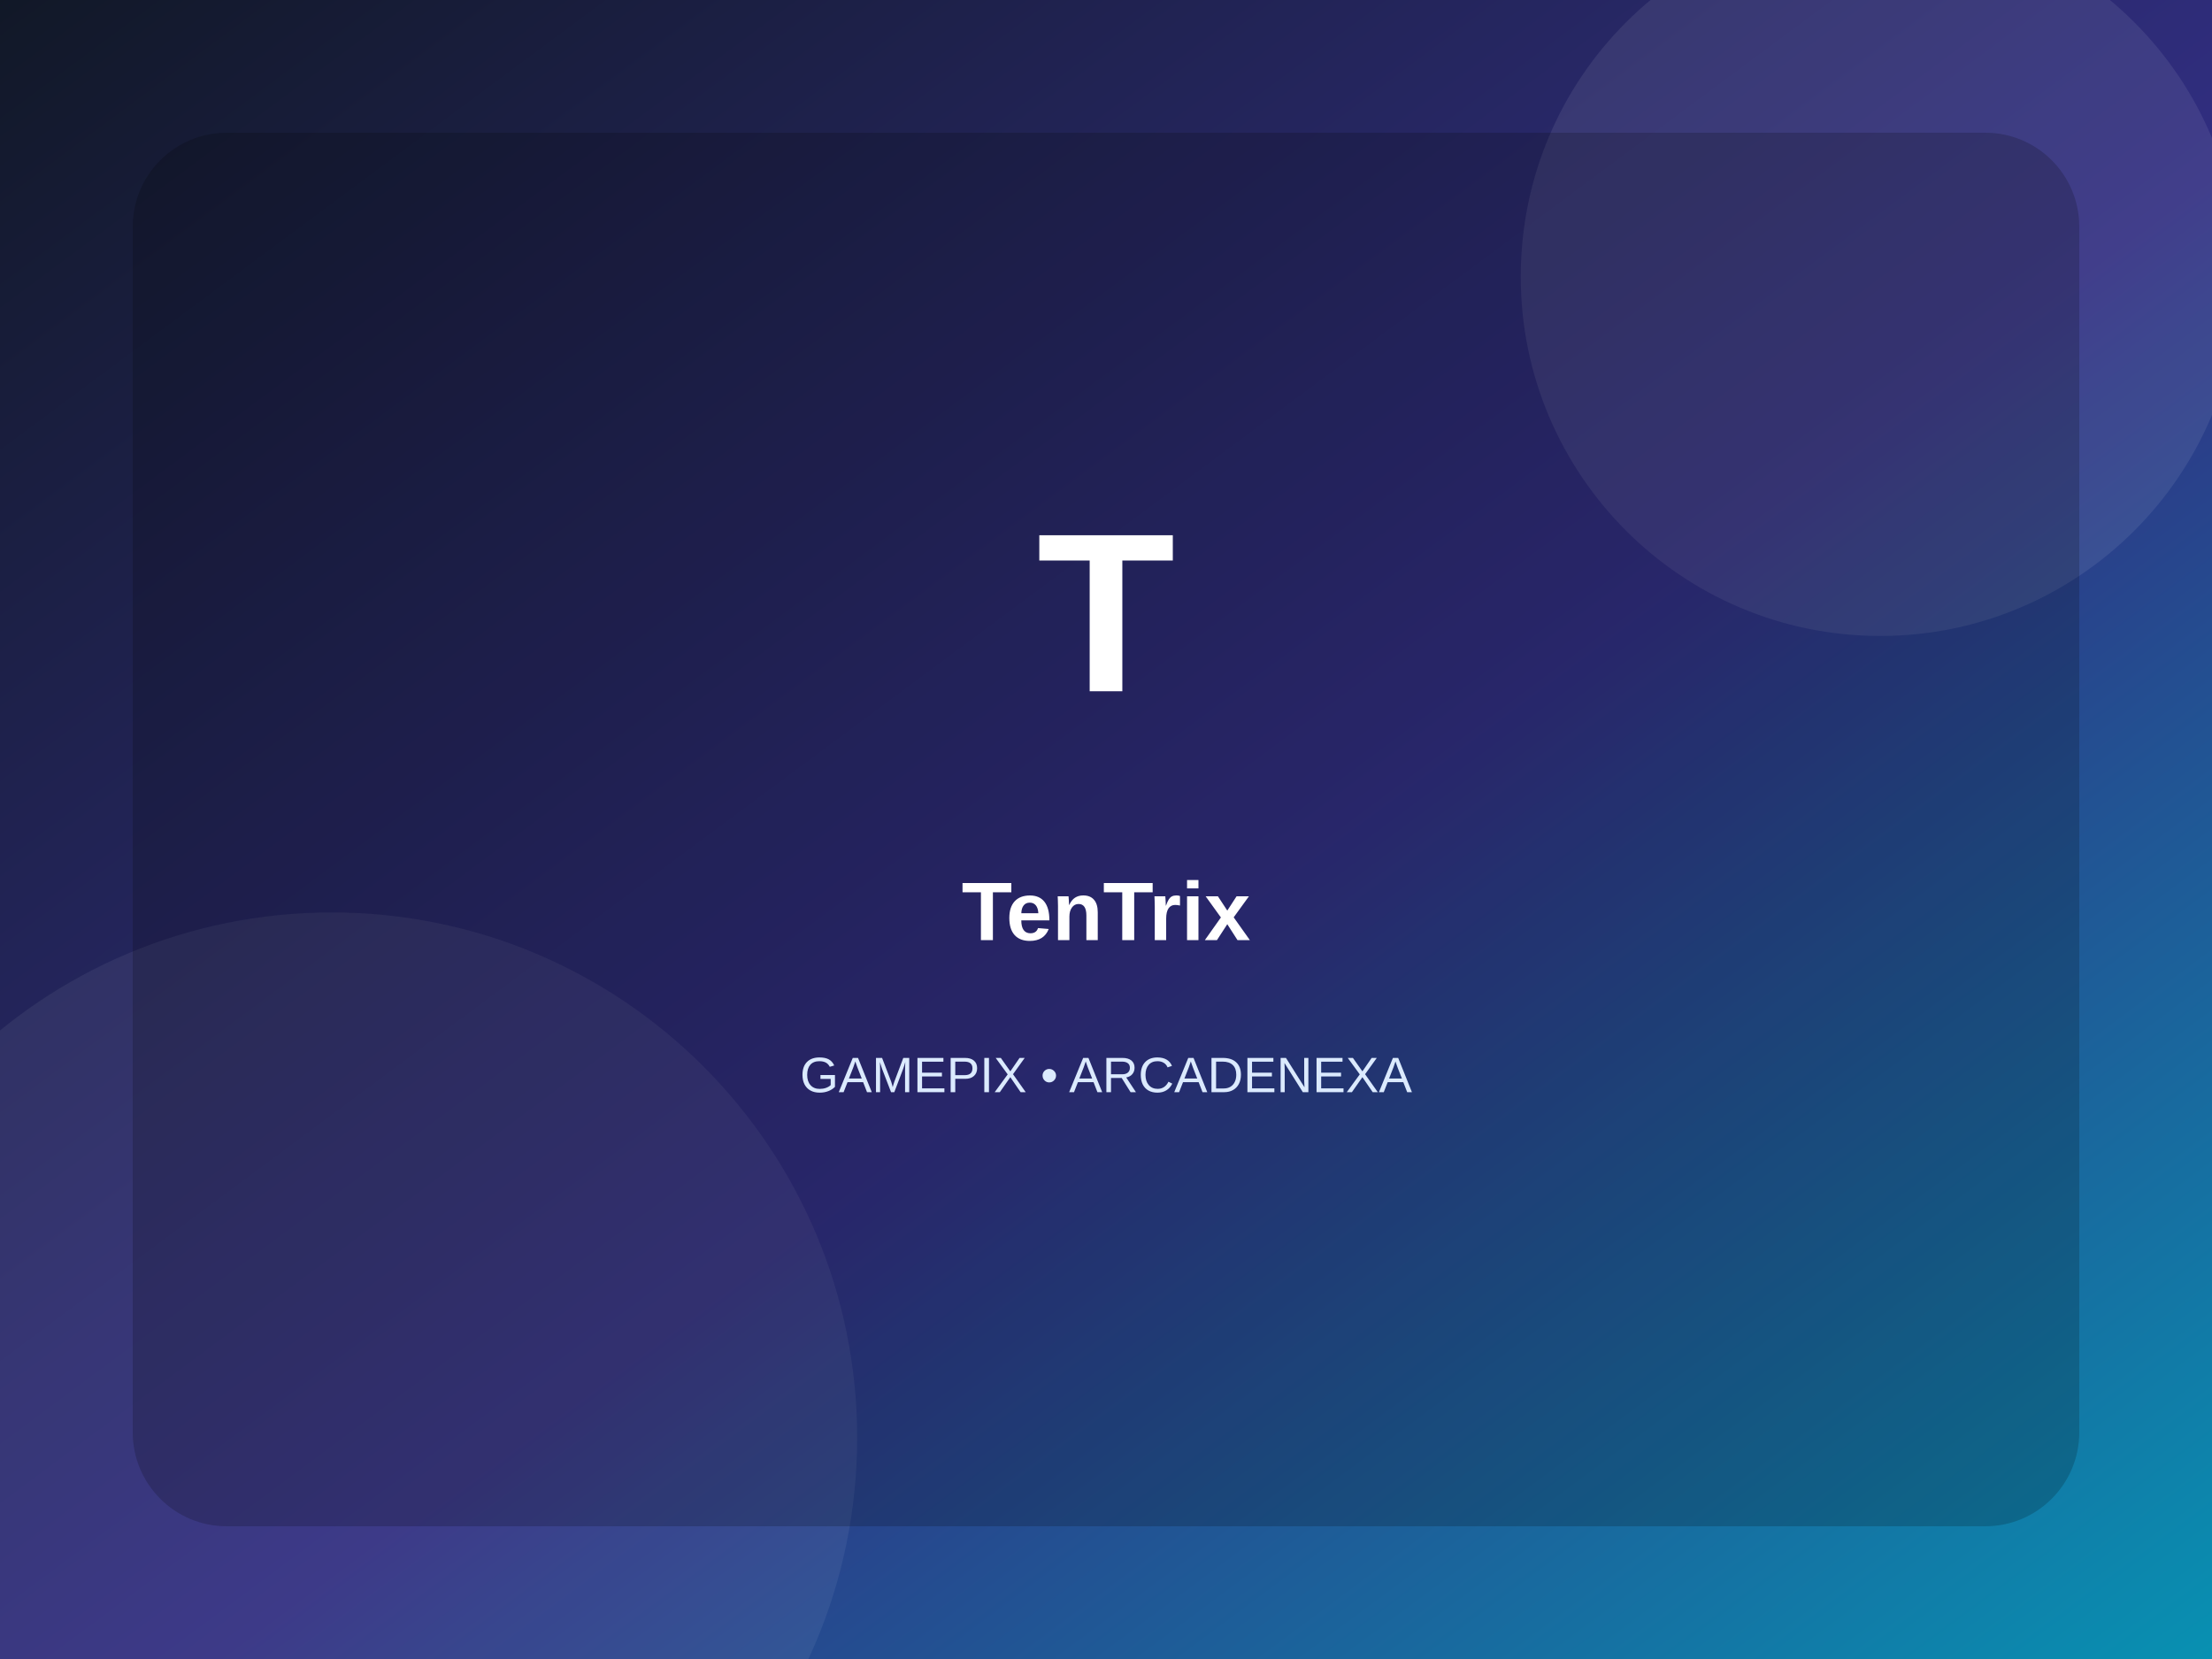
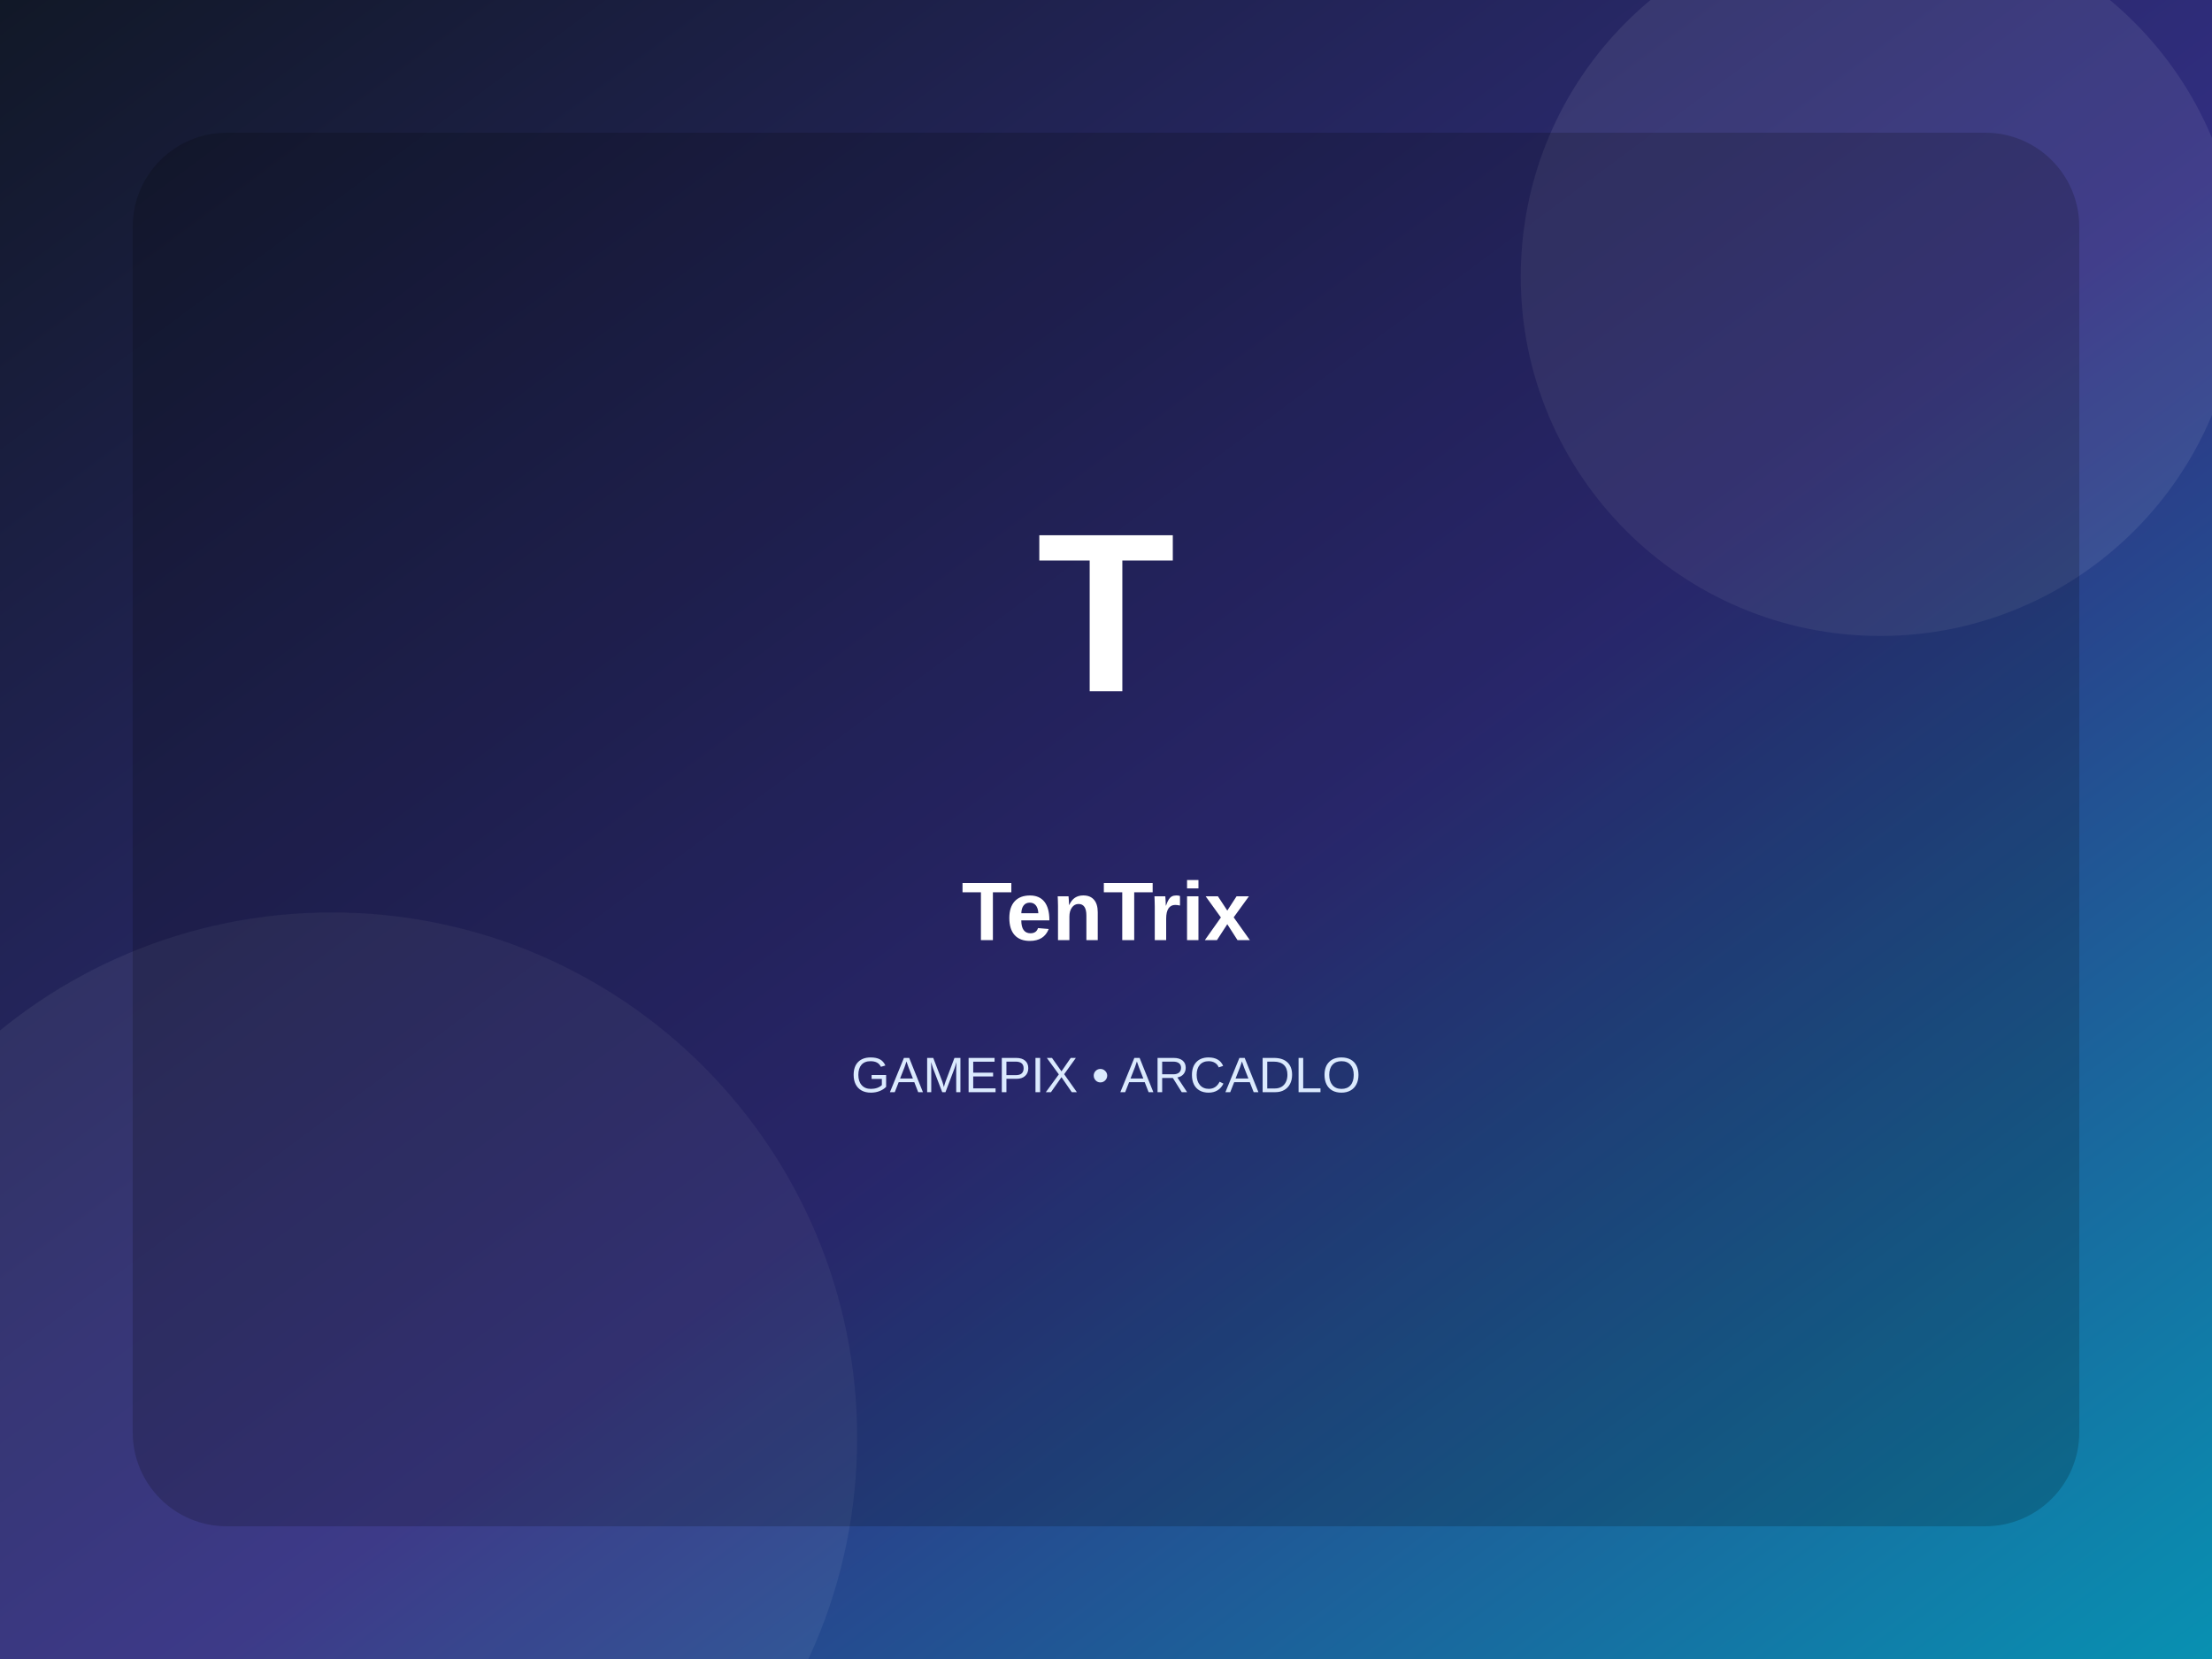
<svg xmlns="http://www.w3.org/2000/svg" viewBox="0 0 800 600">
  <defs>
    <linearGradient id="g" x1="0" y1="0" x2="1" y2="1">
      <stop offset="0%" stop-color="#111827" />
      <stop offset="55%" stop-color="#312e81" />
      <stop offset="100%" stop-color="#0891b2" />
    </linearGradient>
  </defs>
  <rect width="800" height="600" fill="url(#g)" />
  <circle cx="680" cy="100" r="130" fill="#fff" opacity=".08" />
  <circle cx="120" cy="520" r="190" fill="#fff" opacity=".06" />
  <rect x="48" y="48" width="704" height="504" rx="34" fill="#000" opacity=".18" />
  <text x="400" y="250" fill="white" font-family="Arial,sans-serif" font-size="82" font-weight="800" text-anchor="middle">T</text>
  <text x="400" y="340" fill="white" font-family="Arial,sans-serif" font-size="30" font-weight="700" text-anchor="middle">TenTrix</text>
-   <text x="400" y="395" fill="#dbeafe" font-family="Arial,sans-serif" font-size="18" text-anchor="middle">GAMEPIX • ARCADENEXA</text>
+   <text x="400" y="395" fill="#dbeafe" font-family="Arial,sans-serif" font-size="18" text-anchor="middle">GAMEPIX • ARCADLO</text>
</svg>
